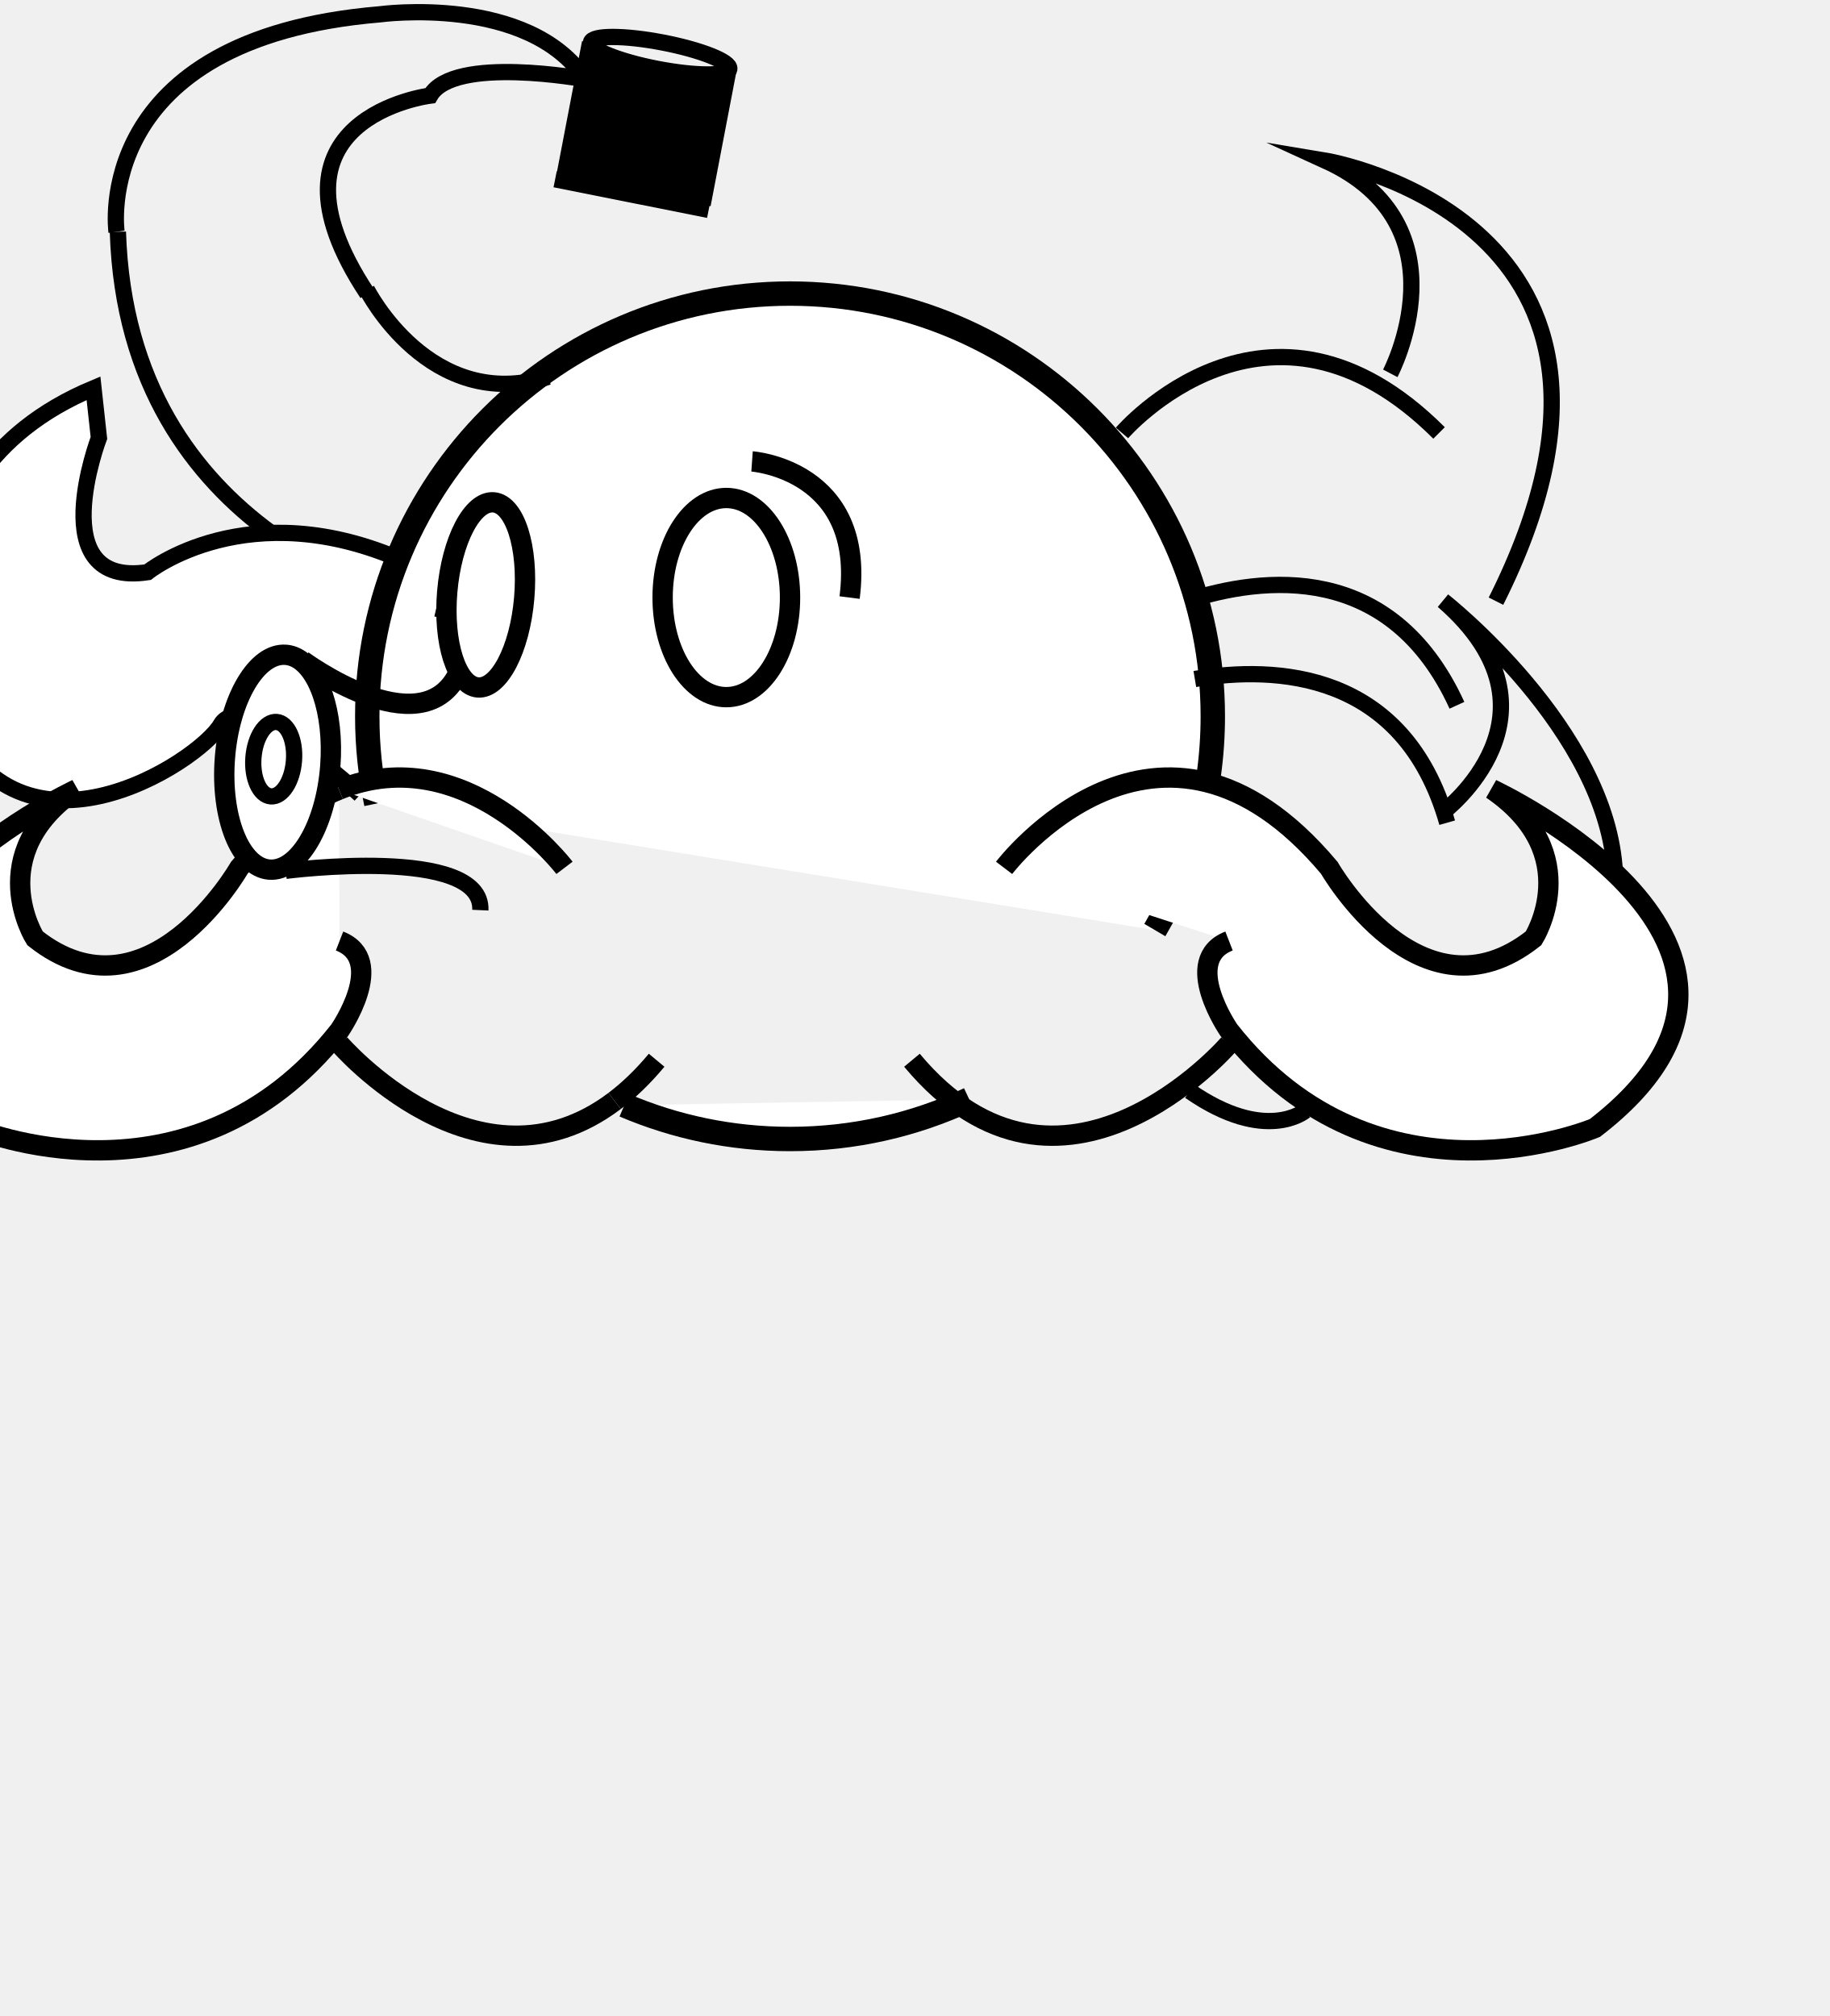
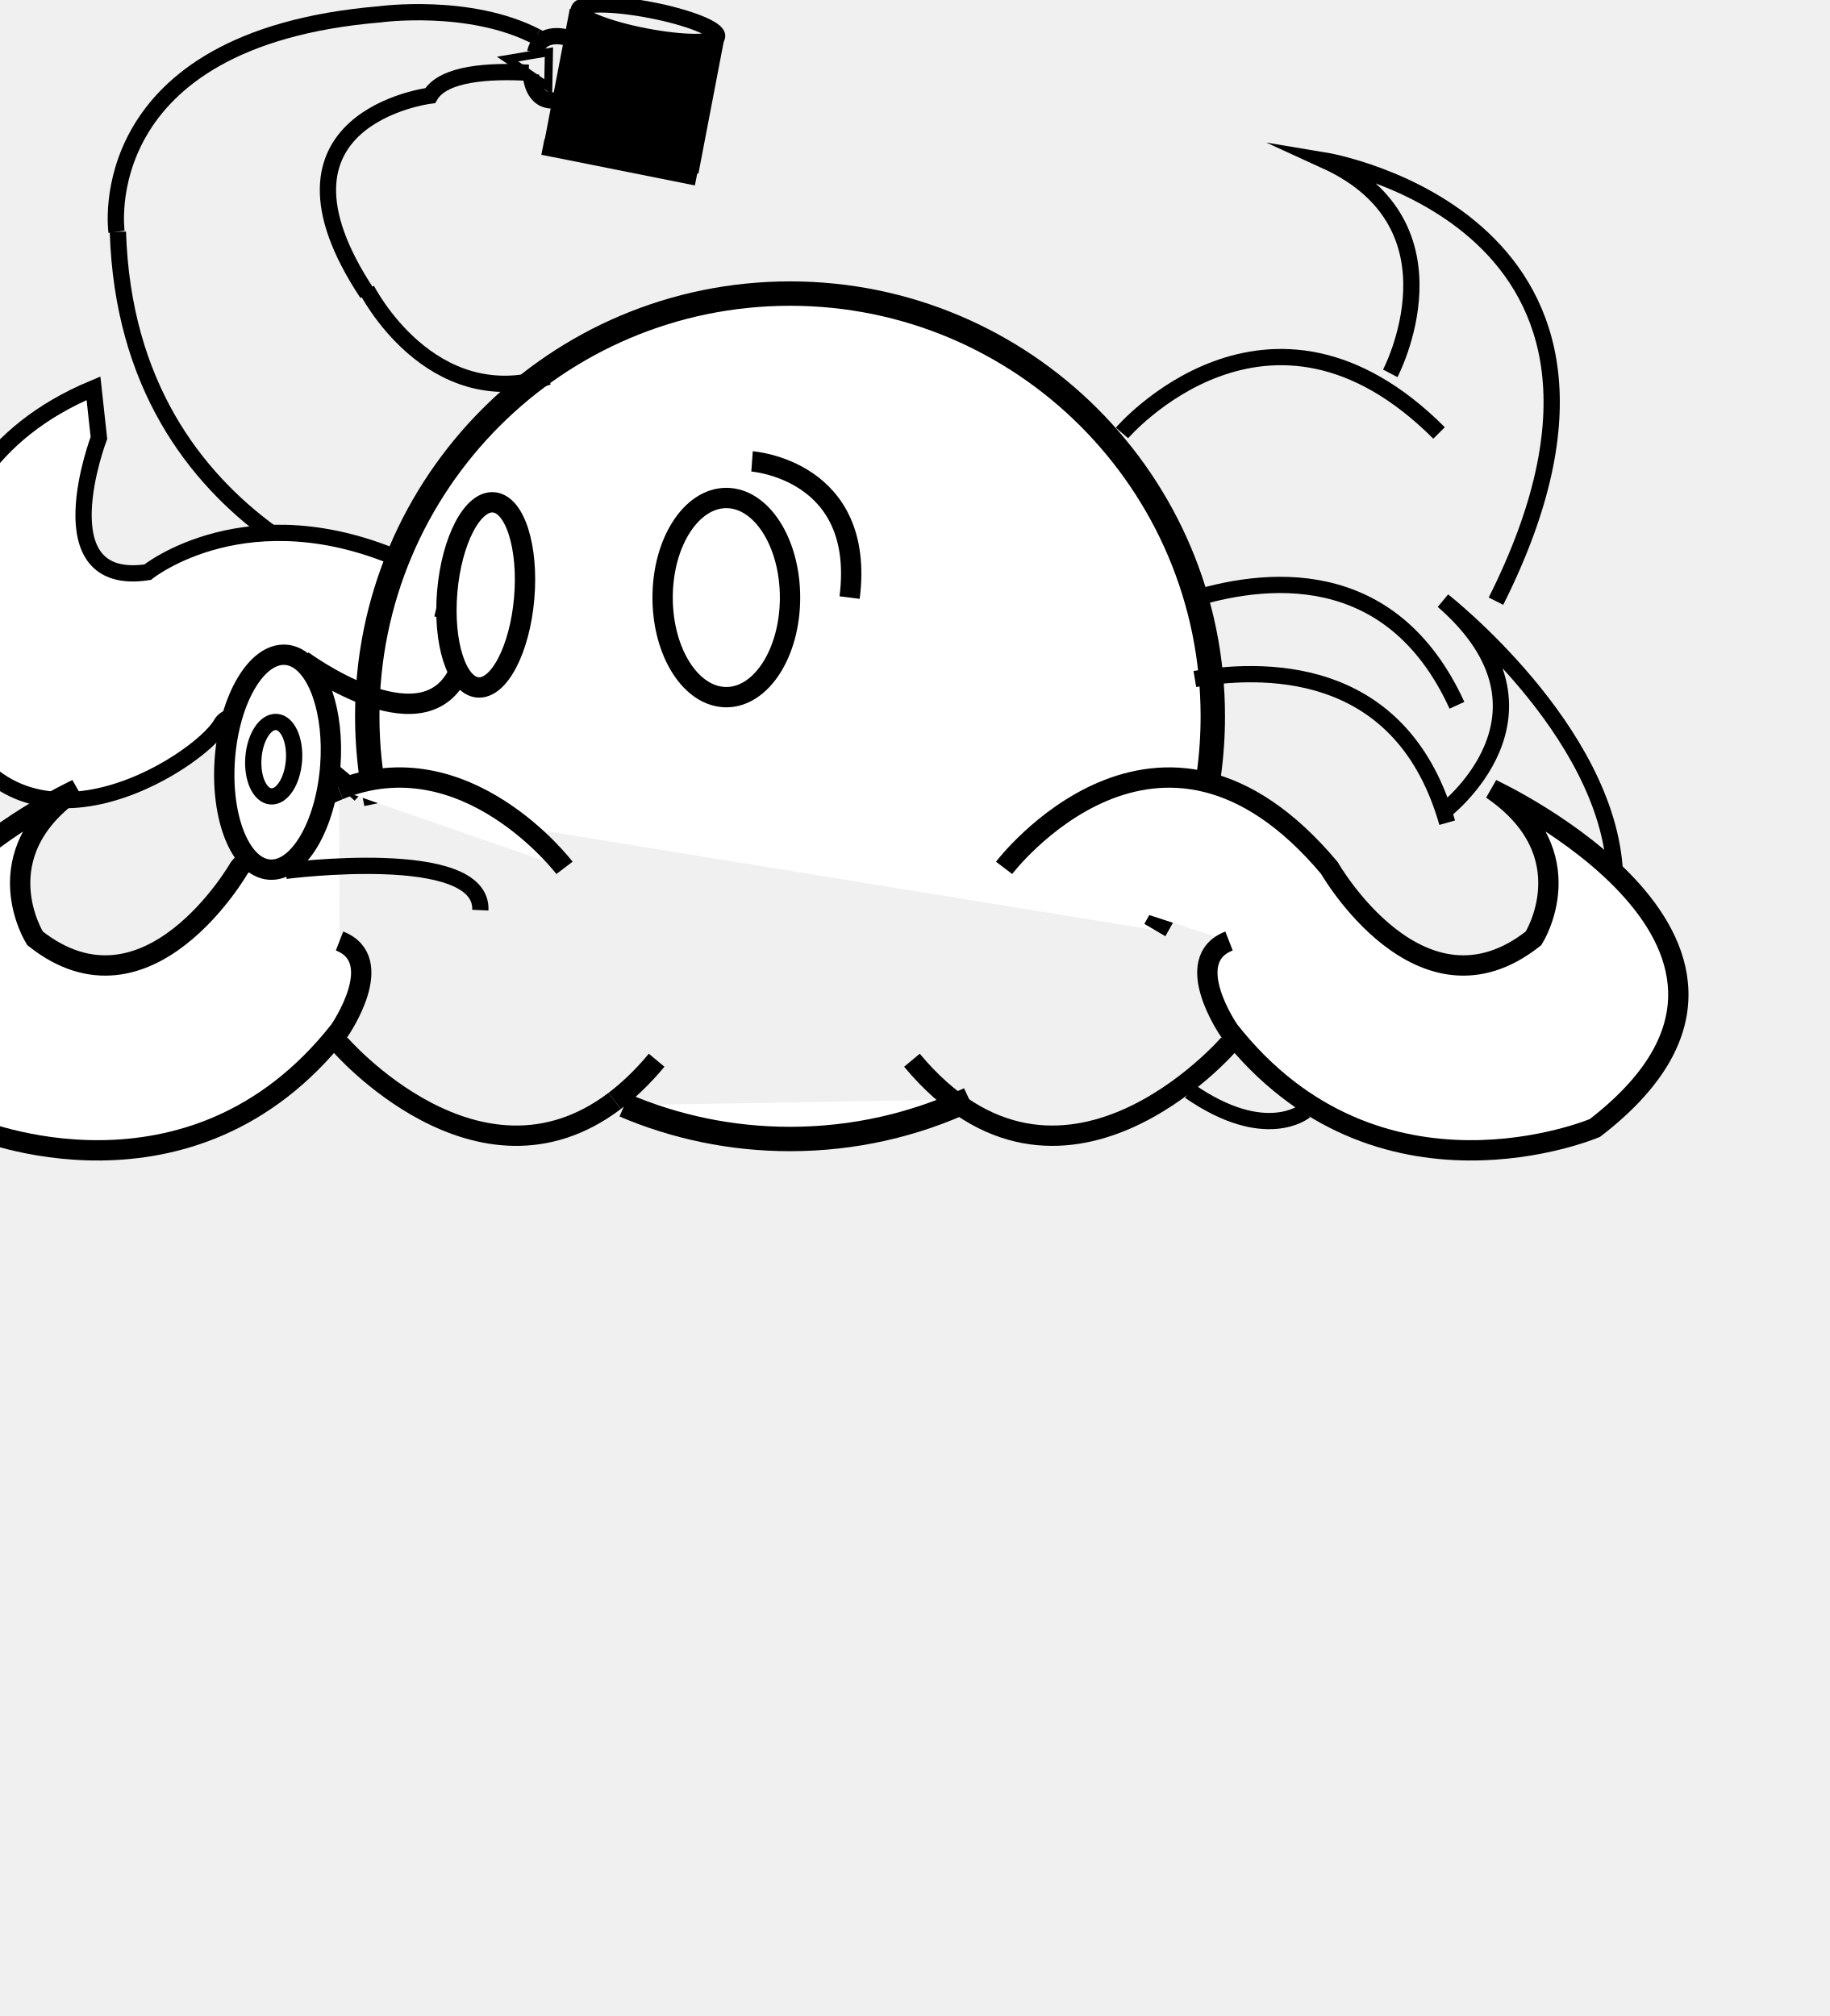
<svg xmlns="http://www.w3.org/2000/svg" version="1.1" x="0px" y="0px" width="450px" height="496px" viewBox="262.5 220.5 450 496" style="enable-background:new 262.5 220.5 450 496;" xml:space="preserve">
  <style type="text/css">

	.st0{fill:#FFFFFF;stroke:#000000;stroke-miterlimit:10;}
	.st1{fill:none;stroke:#000000;stroke-width:5;stroke-miterlimit:10;}
	.st2{display:none;fill:#FFFFFF;stroke:#000000;stroke-miterlimit:10;}
	.st3{fill:#FFFFFF;stroke:#000000;stroke-width:6;stroke-miterlimit:10;}
	.st4{display:inline;fill:none;stroke:#000000;stroke-width:4;stroke-miterlimit:10;}
	.st5{fill:none;stroke:#000000;stroke-width:4;stroke-miterlimit:10;}
	.st6{display:none;fill:none;stroke:#000000;stroke-width:4;stroke-miterlimit:10;}
	.st7{display:none;fill:none;stroke:#000000;stroke-miterlimit:10;}
	.st8{fill:#FFFFFF;stroke:#000000;stroke-width:5;stroke-miterlimit:10;}
	.st9{display:inline;fill:none;stroke:#000000;stroke-width:3;stroke-miterlimit:10;}
	.st10{stroke:#000000;stroke-width:4;stroke-miterlimit:10;}
	.st11{display:inline;}
	.st12{display:inline;fill:#FFFFFF;stroke:#DDDDDD;stroke-miterlimit:10;}
	.st13{fill:#FFFFFF;stroke:#000000;stroke-width:4;stroke-miterlimit:10;}
	.st14{font-family:'Montserrat-Regular';}
	.st15{fill:#FFFFFF;stroke:#DDDDDD;stroke-miterlimit:10;}
- 	.st16{font-size:72;}
- 	.st17{fill:#FFFFFF;enable-background:new    ;}
- 	.st18{fill:#FF0000;stroke:#000000;stroke-miterlimit:10;}
- 	.st19{display:none;}
+ 	.st16{fill:none;stroke:#000000;stroke-width:2;stroke-miterlimit:10;}
+ 	.st17{font-size:72;}
+ 	.st18{fill:#FFFFFF;enable-background:new    ;}
+ 	.st19{fill:#FF0000;stroke:#000000;stroke-miterlimit:10;}
+ 	.st20{display:none;}

</style>
  <g id="Layer_1">
-     <g id="Layer_1_1_" class="st19">
+     <g id="Layer_1_1_" class="st20">
      <g class="st11">
        <g id="Layer_3">
-           <path id="vecmap" class="st18" d="M500,153.169c167.093,0,302.543,135.452,302.543,302.542c0,29.067-4.101,57.182-11.754,83.789      c-4.146,14.411-9.335,28.387-15.479,41.828C727.601,685.718,622.271,758.252,500,758.253      c-129.085,0-239.288-80.847-282.741-194.661c-3.007-7.877-5.692-15.912-8.047-24.089c-7.651-26.608-11.754-54.725-11.754-83.792      C197.458,288.621,332.911,153.169,500,153.169z" />
+           <path id="vecmap" class="st19" d="M500,153.169c167.093,0,302.543,135.452,302.543,302.542c0,29.067-4.101,57.182-11.754,83.789      c-4.146,14.411-9.335,28.387-15.479,41.828C727.601,685.718,622.271,758.252,500,758.253      c-129.085,0-239.288-80.847-282.741-194.661c-3.007-7.877-5.692-15.912-8.047-24.089c-7.651-26.608-11.754-54.725-11.754-83.792      C197.458,288.621,332.911,153.169,500,153.169z" />
        </g>
-         <g class="st19">
+         <g class="st20">
          <line class="st9" x1="770.5" y1="578.5" x2="223.421" y2="578.5" />
        </g>
-         <g class="st19">
+         <g class="st20">
          <line class="st9" x1="802.51" y1="459.527" x2="197.49" y2="459.527" />
        </g>
        <g>
          <path d="M455.942,417.769l-14.328,37.872h-4.824l-11.949-31.032l-11.952,31.032h-4.824l-14.256-37.872h4.896l11.882,32.184      l12.168-32.184h4.393l12.096,32.184l12.024-32.184H455.942z" />
        </g>
        <g>
          <path d="M391.215,417.839l-14.328,37.872h-4.824l-11.952-31.032l-11.952,31.032h-4.822l-14.258-37.872h4.896l11.88,32.184      l12.168-32.184h4.392l12.099,32.184l12.021-32.184H391.215z" />
        </g>
        <g>
          <path d="M326.215,417.839l-14.328,37.872h-4.824l-11.952-31.032l-11.952,31.032h-4.824l-14.256-37.872h4.896l11.88,32.184      l12.168-32.184h4.392l12.099,32.184l12.021-32.184H326.215z" />
        </g>
        <g>
          <path d="M456.432,454.919c-0.745-0.77-1.116-1.703-1.116-2.811c0-1.104,0.371-2.024,1.116-2.771      c0.744-0.744,1.644-1.116,2.7-1.116c1.055,0,1.968,0.372,2.733,1.116c0.77,0.744,1.152,1.668,1.152,2.771      c0,1.105-0.385,2.041-1.152,2.811c-0.769,0.769-1.681,1.149-2.733,1.149C458.075,456.071,457.177,455.688,456.432,454.919z" />
        </g>
        <g>
          <path d="M520.392,435.406c0.646-1.484,1.451-2.759,2.412-3.813c0.959-1.058,2.207-2.255,3.743-3.603      c2.063-1.82,3.588-3.42,4.569-4.788c0.983-1.365,1.479-3.033,1.479-5.001c0-2.642-1.032-4.766-3.098-6.372      c-2.063-1.608-4.896-2.412-8.494-2.412c-5.952,0-10.537,1.941-13.752,5.832l-3.816-2.88c4.08-4.991,10.056-7.488,17.928-7.488      c5.041,0,9.063,1.128,12.063,3.384c3,2.257,4.5,5.305,4.5,9.146c0,1.969-0.324,3.705-0.975,5.22      c-0.646,1.512-1.438,2.797-2.376,3.852c-0.936,1.056-2.172,2.28-3.708,3.672c-2.063,1.872-3.601,3.541-4.605,5.004      c-1.008,1.465-1.515,3.276-1.515,5.438h-5.325C519.423,438.621,519.744,436.896,520.392,435.406z M519.423,454.952      c-0.723-0.741-1.08-1.617-1.08-2.628c0-1.056,0.357-1.932,1.08-2.628c0.721-0.692,1.604-1.044,2.663-1.044      c1.104,0,2.017,0.352,2.734,1.044c0.721,0.697,1.08,1.573,1.08,2.628c0,1.011-0.373,1.887-1.116,2.628      c-0.745,0.745-1.646,1.116-2.698,1.116C521.027,456.071,520.14,455.698,519.423,454.952z" />
        </g>
        <g>
          <path d="M561.892,435.406c0.646-1.484,1.451-2.759,2.412-3.813c0.959-1.058,2.207-2.255,3.743-3.603      c2.063-1.82,3.588-3.42,4.569-4.788c0.983-1.365,1.479-3.033,1.479-5.001c0-2.642-1.032-4.766-3.098-6.372      c-2.063-1.608-4.896-2.412-8.494-2.412c-5.952,0-10.537,1.941-13.752,5.832l-3.816-2.88c4.08-4.991,10.056-7.488,17.928-7.488      c5.041,0,9.063,1.128,12.063,3.384c3,2.257,4.5,5.305,4.5,9.146c0,1.969-0.324,3.705-0.975,5.22      c-0.646,1.512-1.438,2.797-2.376,3.852c-0.936,1.056-2.172,2.28-3.708,3.672c-2.063,1.872-3.601,3.541-4.605,5.004      c-1.008,1.465-1.515,3.276-1.515,5.438h-5.325C560.923,438.621,561.244,436.896,561.892,435.406z M560.923,454.952      c-0.723-0.741-1.08-1.617-1.08-2.628c0-1.056,0.357-1.932,1.08-2.628c0.721-0.692,1.604-1.044,2.663-1.044      c1.104,0,2.017,0.352,2.734,1.044c0.721,0.697,1.08,1.573,1.08,2.628c0,1.011-0.373,1.887-1.116,2.628      c-0.745,0.745-1.646,1.116-2.698,1.116C562.527,456.071,561.64,455.698,560.923,454.952z" />
        </g>
-         <g class="st19">
+         <g class="st20">
          <path id="vecmap_1_" class="st11" d="M482.392,435.406c0.648-1.484,1.451-2.759,2.412-3.813      c0.959-1.058,2.207-2.255,3.744-3.603c2.063-1.82,3.588-3.42,4.569-4.788c0.983-1.365,1.479-3.033,1.479-5.001      c0-2.642-1.033-4.766-3.097-6.372c-2.064-1.608-4.896-2.412-8.495-2.412c-5.952,0-10.537,1.941-13.753,5.832l-3.815-2.88      c4.079-4.991,10.055-7.488,17.928-7.488c5.04,0,9.063,1.128,12.063,3.384c3,2.257,4.5,5.305,4.5,9.146      c0,1.969-0.324,3.705-0.975,5.22c-0.646,1.512-1.438,2.797-2.376,3.852c-0.936,1.056-2.172,2.28-3.708,3.672      c-2.063,1.872-3.6,3.541-4.605,5.004c-1.009,1.465-1.515,3.276-1.515,5.438h-5.326      C481.423,438.621,481.744,436.896,482.392,435.406z M481.423,454.952c-0.723-0.741-1.08-1.617-1.08-2.628      c0-1.056,0.357-1.932,1.08-2.628c0.72-0.692,1.605-1.044,2.661-1.044c1.104,0,2.019,0.352,2.736,1.044      c0.721,0.697,1.08,1.573,1.08,2.628c0,1.011-0.372,1.887-1.116,2.628c-0.745,0.745-1.645,1.116-2.7,1.116      C483.029,456.07,482.14,455.698,481.423,454.952z" />
        </g>
-         <g class="st19">
+         <g class="st20">
          <path class="st11" d="M592.431,454.919c-0.744-0.77-1.115-1.703-1.115-2.811c0-1.104,0.371-2.024,1.115-2.771      c0.744-0.744,1.645-1.116,2.7-1.116c1.055,0,1.968,0.372,2.733,1.116c0.77,0.744,1.151,1.668,1.151,2.771      c0,1.105-0.385,2.041-1.151,2.811c-0.769,0.769-1.681,1.149-2.733,1.149C594.076,456.071,593.177,455.688,592.431,454.919z" />
        </g>
-         <g class="st19">
+         <g class="st20">
          <path class="st11" d="M613.279,453.62c-2.951-1.631-5.268-3.924-6.947-6.876c-1.681-2.949-2.52-6.272-2.52-9.972      c0-3.696,0.839-7.008,2.52-9.936c1.683-2.93,3.996-5.208,6.947-6.84c2.953-1.631,6.301-2.448,10.045-2.448      c3.267,0,6.183,0.637,8.748,1.908c2.566,1.271,4.596,3.132,6.084,5.577l-3.813,2.595c-1.248-1.872-2.832-3.276-4.752-4.215      c-1.923-0.936-4.011-1.401-6.267-1.401c-2.733,0-5.197,0.61-7.381,1.836c-2.184,1.224-3.887,2.964-5.111,5.22      c-1.225,2.257-1.836,4.824-1.836,7.704c0,2.928,0.611,5.508,1.836,7.74c1.228,2.229,2.931,3.96,5.111,5.184      c2.186,1.227,4.646,1.836,7.381,1.836c2.256,0,4.344-0.456,6.267-1.368c1.92-0.908,3.504-2.304,4.752-4.176l3.813,2.592      c-1.488,2.448-3.525,4.312-6.12,5.58c-2.593,1.272-5.497,1.908-8.712,1.908C619.58,456.071,616.232,455.256,613.279,453.62z" />
        </g>
-         <g class="st19">
+         <g class="st20">
          <path class="st11" d="M656.279,453.62c-2.951-1.631-5.268-3.924-6.947-6.876c-1.681-2.949-2.52-6.272-2.52-9.972      c0-3.696,0.839-7.008,2.52-9.936c1.683-2.93,3.996-5.208,6.947-6.84c2.953-1.631,6.301-2.448,10.045-2.448      c3.267,0,6.183,0.637,8.748,1.908c2.566,1.271,4.596,3.132,6.084,5.577l-3.813,2.595c-1.248-1.872-2.832-3.276-4.752-4.215      c-1.923-0.936-4.011-1.401-6.267-1.401c-2.733,0-5.197,0.61-7.381,1.836c-2.184,1.224-3.887,2.964-5.111,5.22      c-1.225,2.257-1.836,4.824-1.836,7.704c0,2.928,0.611,5.508,1.836,7.74c1.228,2.229,2.931,3.96,5.111,5.184      c2.186,1.227,4.646,1.836,7.381,1.836c2.256,0,4.344-0.456,6.267-1.368c1.92-0.908,3.504-2.304,4.752-4.176l3.813,2.592      c-1.488,2.448-3.525,4.312-6.12,5.58c-2.593,1.272-5.497,1.908-8.712,1.908C662.58,456.071,659.232,455.256,656.279,453.62z" />
        </g>
-         <g class="st19">
+         <g class="st20">
          <path class="st11" d="M698.279,453.62c-2.951-1.631-5.268-3.924-6.947-6.876c-1.681-2.949-2.52-6.272-2.52-9.972      c0-3.696,0.839-7.008,2.52-9.936c1.683-2.93,3.996-5.208,6.947-6.84c2.953-1.631,6.301-2.448,10.045-2.448      c3.267,0,6.183,0.637,8.748,1.908c2.566,1.271,4.596,3.132,6.084,5.577l-3.813,2.595c-1.248-1.872-2.832-3.276-4.752-4.215      c-1.923-0.936-4.011-1.401-6.267-1.401c-2.733,0-5.197,0.61-7.381,1.836c-2.184,1.224-3.887,2.964-5.111,5.22      c-1.225,2.257-1.836,4.824-1.836,7.704c0,2.928,0.611,5.508,1.836,7.74c1.228,2.229,2.931,3.96,5.111,5.184      c2.186,1.227,4.646,1.836,7.381,1.836c2.256,0,4.344-0.456,6.267-1.368c1.92-0.908,3.504-2.304,4.752-4.176l3.813,2.592      c-1.488,2.448-3.525,4.312-6.12,5.58c-2.593,1.272-5.497,1.908-8.712,1.908C704.58,456.071,701.232,455.256,698.279,453.62z" />
        </g>
      </g>
      <g class="st11">
        <path d="M250.5,396.779h4.752v67.394H250.5V396.779z" />
      </g>
      <div class="typewriter">
        <text transform="matrix(1 0 0 1 264.0769 578.5002)" font-family="'Montserrat-Regular'" font-size="72" startOffset="0">
				www.???.com</text>
      </div>
    </g>
-     <g id="Layer_2" class="st19">
+     <g id="Layer_2" class="st20">
      <g class="st11">
        <path class="st15" d="M475.769,419.01c1.624-0.233,3.299-0.395,5.076-0.395c1.643,0,3.193,0.142,4.695,0.345     c0.702-0.1,1.414-0.166,2.143-0.216c-9.864-11.001-21.809-19.28-35.887-24.768c-14.363-5.595-33.193-11.265-56.483-17.012     c-19.661-4.837-35.315-9.302-46.957-13.384c-11.643-4.083-21.322-9.98-29.032-17.693c-7.717-7.713-11.567-17.922-11.567-30.623     c0-16.937,7.026-30.772,21.094-41.515c14.065-10.731,35-16.104,62.839-16.104c14.509,0,29.327,2.197,44.458,6.578     c15.118,4.387,29.334,10.965,42.644,19.734l11.341-26.768c-12.7-8.769-27.75-15.65-45.141-20.643     c-17.391-4.989-35.162-7.485-53.302-7.485c-26.017,0-47.8,3.936-65.338,11.796c-17.537,7.867-30.545,18.374-39.014,31.529     c-8.467,13.157-12.704,27.752-12.704,43.782c0,19.664,5.062,35.237,15.202,46.729c10.129,11.498,22.302,20.039,36.516,25.635     c14.214,5.598,33.271,11.42,57.165,17.466c19.963,4.843,35.544,9.303,46.729,13.384c6.707,2.441,12.577,5.724,17.993,9.464     c5.076-6.116,12.785-10.232,23.153-10.232C472.939,418.615,474.343,418.824,475.769,419.01z" />
      </g>
-       <text transform="matrix(1 0 0 1 316.4998 471.5002)" class="st17 st14 st16">D</text>
+       <text transform="matrix(1 0 0 1 316.4998 471.5002)" class="st18 st14 st17">D</text>
      <g class="st11">
        <path class="st15" d="M404.438,389.315h129.296c33.573,0,63.215,6.734,88.925,20.189c25.702,13.461,45.664,32.211,59.892,56.258     c14.208,24.041,21.313,51.492,21.313,82.341c0,30.846-7.105,58.295-21.313,82.342c-14.228,24.045-34.188,42.799-59.892,56.256     c-25.71,13.463-55.352,20.191-88.925,20.191H404.438V389.315z M531.927,677.862c27.818,0,52.169-5.521,73.041-16.565     c20.872-11.039,37.043-26.314,48.538-45.818c11.495-19.506,17.242-41.969,17.242-67.373c0-25.41-5.747-47.865-17.242-67.377     c-11.495-19.506-27.666-34.771-48.538-45.816c-20.872-11.04-45.223-16.561-73.041-16.561h-93.914v259.512L531.927,677.862     L531.927,677.862z" />
      </g>
      <path class="st12" d="M398.927,387.645" />
    </g>
    <path class="st3" d="M545.916,490.957" />
    <path class="st0" d="M349.833,377.352c0,0-30-32.995-58.667-9.831" />
    <path class="st13" d="M351.083,416.018c0,0-28.917-26.577-34.25-17.289s-51.333,39.293-68-4.709c0,0-16-55.998,36.667-78   l1.333,12.222c0,0-14.036,36.955,11.982,33.032c0,0,24.684-19.923,63.351-2.59" />
  </g>
  <g id="Layer_2_1_">
    <path class="st3" d="M355.063,418.203c-1.455-6.929-2.22-14.112-2.22-21.474c0-57.438,46.563-104,104-104s104,46.563,104,104   c0,19.188-5.197,37.163-14.26,52.593" />
    <path class="st3" d="M352.844,417.363" />
    <path class="st3" d="M367.72,450.361" />
    <path class="st3" d="M500.916,490.957c-13.382,6.27-28.318,9.772-44.072,9.772c-14.468,0-28.246-2.954-40.763-8.292" />
    <path class="st2" d="M416.5,400.209c0,0-26-78.709-89-33.709c0,0-40,67-77,19c0,0-18-68,54-78c0,0,41-26-25-42   c0,0,115-0.681,44,68.66" />
    <path class="st7" d="M284.5,355.5c0,0,45-110.681,158-29.34" />
    <ellipse class="st8" cx="441.172" cy="367.521" rx="15.672" ry="24.5" />
    <ellipse transform="matrix(0.9963 0.0855 -0.0855 0.9963 32.7665 -31.3174)" class="st8" cx="382" cy="366.875" rx="9.5" ry="22.854" />
    <path class="st8" d="M447.5,334.021c0,0,28,2,24,33.5" />
    <path class="st6" d="M391.667,288.5c0,0-53.167,53-91.167,0" />
    <path class="st6" d="M311.5,224.5c0,0,52,38.418-11,52.709" />
-     <g class="st19">
+     <g class="st20">
      <g class="st11">
        <path class="st5" d="M583.5,250.855c-43-42.646-79,0-79,0" />
        <path class="st5" d="M560.844,288.5c0,0,40.656,41,73.656,0" />
        <path class="st5" d="M629.5,223.5c0,0-41,41.709-46,26.354" />
        <path class="st5" d="M639.5,230.5c0,0,1.921,44.661-5,58" />
        <path class="st5" d="M564.833,297.612c0,0-4,23.693-13.333,26.958" />
-         <path class="st5" d="M650.969,247.906l-0.381,1.987l10.971-12.675c0,0,1.233,20.068-1.44,22.837" />
-         <path class="st5" d="M510.805,254.32c0,0-17.592,22.427-15.648,29.01" />
+         <path class="st5" d="M609.359,378.82l-1.859,0.421l15.082,4.683c0,0-16.853,8.641-20.252,7.379" />
+         <path class="st5" d="M550.906,260.29c0,0-25.994-6.713-30.94-2.55" />
      </g>
      <g class="st11">
        <path class="st5" d="M583.5,250.855c-43-42.646-79,0-79,0" />
        <path class="st5" d="M560.844,288.5c0,0,40.656,41,73.656,0" />
        <path class="st5" d="M629.5,223.5c0,0-41,41.709-46,26.354" />
        <path class="st5" d="M639.5,230.5c0,0,1.921,44.661-5,58" />
        <path class="st5" d="M564.833,297.612c0,0-4,23.693-13.333,26.958" />
-         <path class="st5" d="M650.969,247.906l-0.381,1.987l10.971-12.675c0,0,1.233,20.068-1.44,22.837" />
-         <path class="st5" d="M510.805,254.32c0,0-17.592,22.427-15.648,29.01" />
+         <path class="st5" d="M609.359,378.82l-1.859,0.421l15.082,4.683c0,0-16.853,8.641-20.252,7.379" />
+         <path class="st5" d="M550.906,260.29c0,0-25.994-6.713-30.94-2.55" />
      </g>
    </g>
    <path class="st8" d="M509.5,434.019c0,0,38-50,80,0c0,0,22.49,39.333,50.245,17.333c0,0,13.088-20.667-10.245-36.667   c0,0,83.333,38.667,25.333,83.333c0,0-53.334,22.667-90-24c0,0-12-17.334,0-22.001" />
    <path class="st1" d="M564.833,477.352c0,0-41.333,48-78,4" />
    <path class="st8" d="M345.9,414.781c-7.835,3.191-16.107,9.199-24.54,19.238c0,0-22.49,39.333-50.245,17.333   c0,0-13.088-20.667,10.245-36.667c0,0-83.333,38.667-25.333,83.333c0,0,53.334,22.667,90-24c0,0,12-17.334,0-22.001" />
    <path class="st8" d="M401.36,434.019c0,0-24.272-31.938-55.46-19.238" />
    <path class="st1" d="M413.693,491.369c3.46-2.616,6.918-5.917,10.334-10.017" />
    <path class="st1" d="M346.027,477.352c0,0,33.988,39.472,67.666,14.017" />
    <g>
      <path class="st8" d="M343.747,409.016c-1.113,14.593-7.819,25.98-14.978,25.435c-7.159-0.546-12.06-12.819-10.946-27.412    c1.113-14.594,7.819-25.98,14.978-25.435c0.65,0.05,1.282,0.196,1.893,0.432C340.801,384.399,344.76,395.749,343.747,409.016z" />
      <ellipse transform="matrix(0.9971 0.0761 -0.0761 0.9971 31.9382 -23.9117)" class="st13" cx="329.84" cy="407.273" rx="5" ry="9.18" />
      <path class="st5" d="M332.758,434.755c0,0,48.622-6.32,47.903,9.672" />
      <path class="st1" d="M336.905,383.021c0,0,28.833,21.348,38.095,3.564" />
    </g>
    <path class="st5" d="M539.5,392.021" />
    <path class="st5" d="M618.5,422.908c-10.667-37.41-42.225-38.667-62.076-35.349" />
    <path class="st5" d="M611.322,499.53" />
    <path class="st5" d="M617.5,420.291c0,0,32-24.089,0-51.978c0,0,40.568,31.727,42.256,66.987" />
    <path class="st5" d="M583.5,493.844c0,0-9.666,8.05-28.333-4.886" />
    <path class="st5" d="M620.898,394.022c-16.183-35.375-47.568-31.862-66.693-25.591" />
    <g>
      <path class="st5" d="M538.5,327.021c0,0,36-42,78,0" />
      <path class="st5" d="M630.5,368.409c47-93.612-41.948-108.388-41.948-108.388c35.052,16,15.948,52.333,15.948,52.333" />
    </g>
    <path class="st6" d="M627.5,348.793c0,0-8.141,12.835-35.07,13.271" />
    <path class="st6" d="M568.334,343.754c0,0,16.795-13.933,31.166,5.134" />
    <path class="st5" d="M601.912,371.027" />
-     <g class="st19">
+     <g class="st20">
      <path class="st4" d="M387.207,300.5c0,0-36-42-78,0" />
      <path class="st4" d="M295.207,341.888c-47-93.612,41.948-108.388,41.948-108.388c-35.052,16-15.948,52.333-15.948,52.333" />
    </g>
    <path class="st5" d="M329.192,351.636c-18.738-13.683-36.532-36.522-37.692-74.115" />
    <path class="st5" d="M329.192,351.636" />
    <path class="st5" d="M373.72,371.027c0,0-1.431-0.224-3.915-0.808" />
-     <path class="st5" d="M291.166,277.521c0,0-6.761-47.5,64.786-53.5c0,0,36.547-5,50.547,16c0,0-32.334-6-38.167,4   c0,0-44.146,5.418-15.489,48.709" />
+     <path class="st5" d="M392.518,238.397c-9.514-0.55-20.943,0.065-24.186,5.624c0,0-44.146,5.418-15.489,48.709" />
+     <path class="st5" d="M394.385,229.487c0.627,0.324,1.247,0.666,1.856,1.024" />
+     <path class="st5" d="M291.166,277.521c0,0-6.761-47.5,64.786-53.5c0,0,22.028-3.014,38.432,5.466" />
    <path class="st5" d="M352.713,291.73c0,0,15.507,30.68,44.647,21.485" />
  </g>
  <g id="Layer_3_1_">
    <g>
-       <ellipse transform="matrix(0.982 0.189 -0.189 0.982 51.9176 -76.077)" class="st5" cx="424.875" cy="234.196" rx="17.336" ry="3.307" />
-       <line class="st10" x1="407.638" y1="231.007" x2="401.303" y2="264.048" />
-       <line class="st10" x1="441.678" y1="237.804" x2="435.343" y2="270.845" />
-       <line class="st10" x1="399.059" y1="264.614" x2="436.828" y2="272.155" />
+       <ellipse transform="matrix(0.982 0.189 -0.189 0.982 50.3516 -75.6542)" class="st5" cx="421.875" cy="226.196" rx="17.336" ry="3.307" />
+       <line class="st10" x1="404.638" y1="223.007" x2="398.303" y2="256.048" />
+       <line class="st10" x1="438.678" y1="229.804" x2="432.343" y2="262.845" />
+       <line class="st10" x1="396.059" y1="256.614" x2="433.828" y2="264.155" />
+       <path class="st10" d="M406.518,225.257c0,0,7.552,6.399,29.036,6.805l-5.359,28.452l-30.047-4.461L406.518,225.257z" />
+       <path class="st5" d="M402.127,229.79c0,0-6.662-2.157-7.987,3.645" />
+       <polygon class="st16" points="397.53,233.32 387.354,235.03 397.37,241.869   " />
+       <path class="st5" d="M393.108,238.864c0,0,0.188,6.998,6.101,6.313" />
    </g>
-     <path class="st10" d="M409.518,233.257c0,0,7.552,6.399,29.036,6.805l-5.359,28.452l-30.047-4.461L409.518,233.257z" />
    <path class="st10" d="M447.47,267.242" />
  </g>
</svg>
